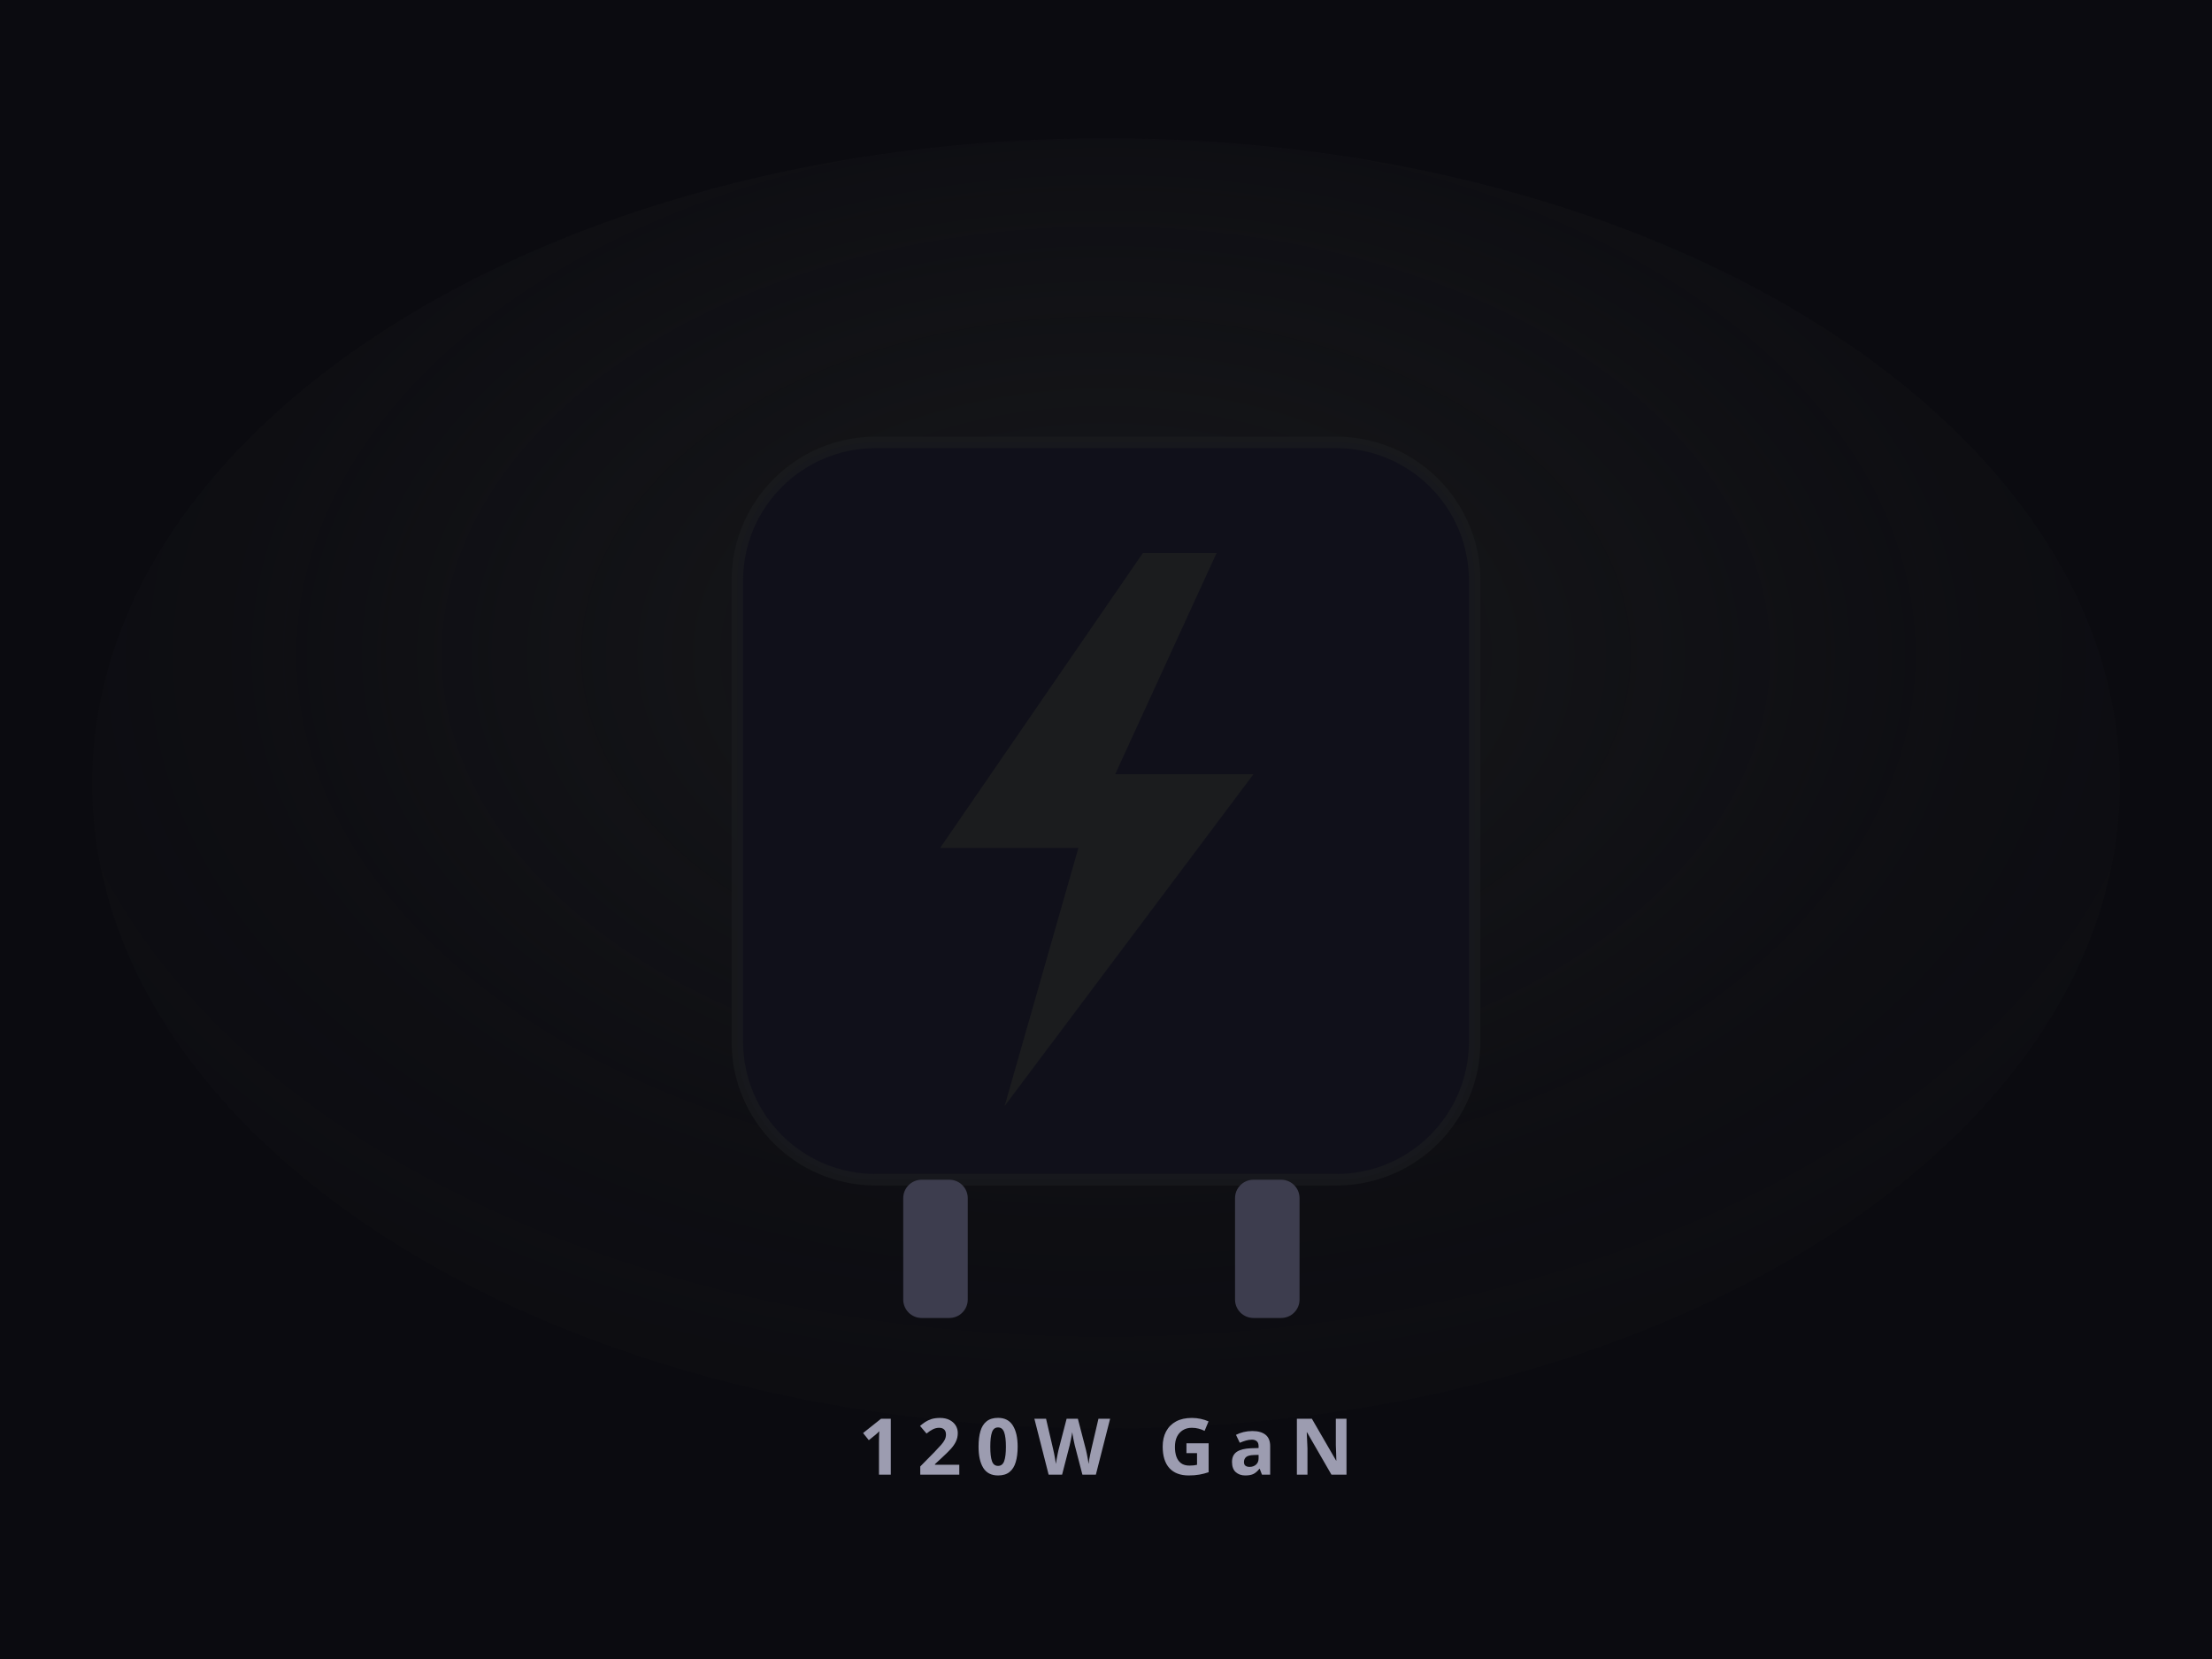
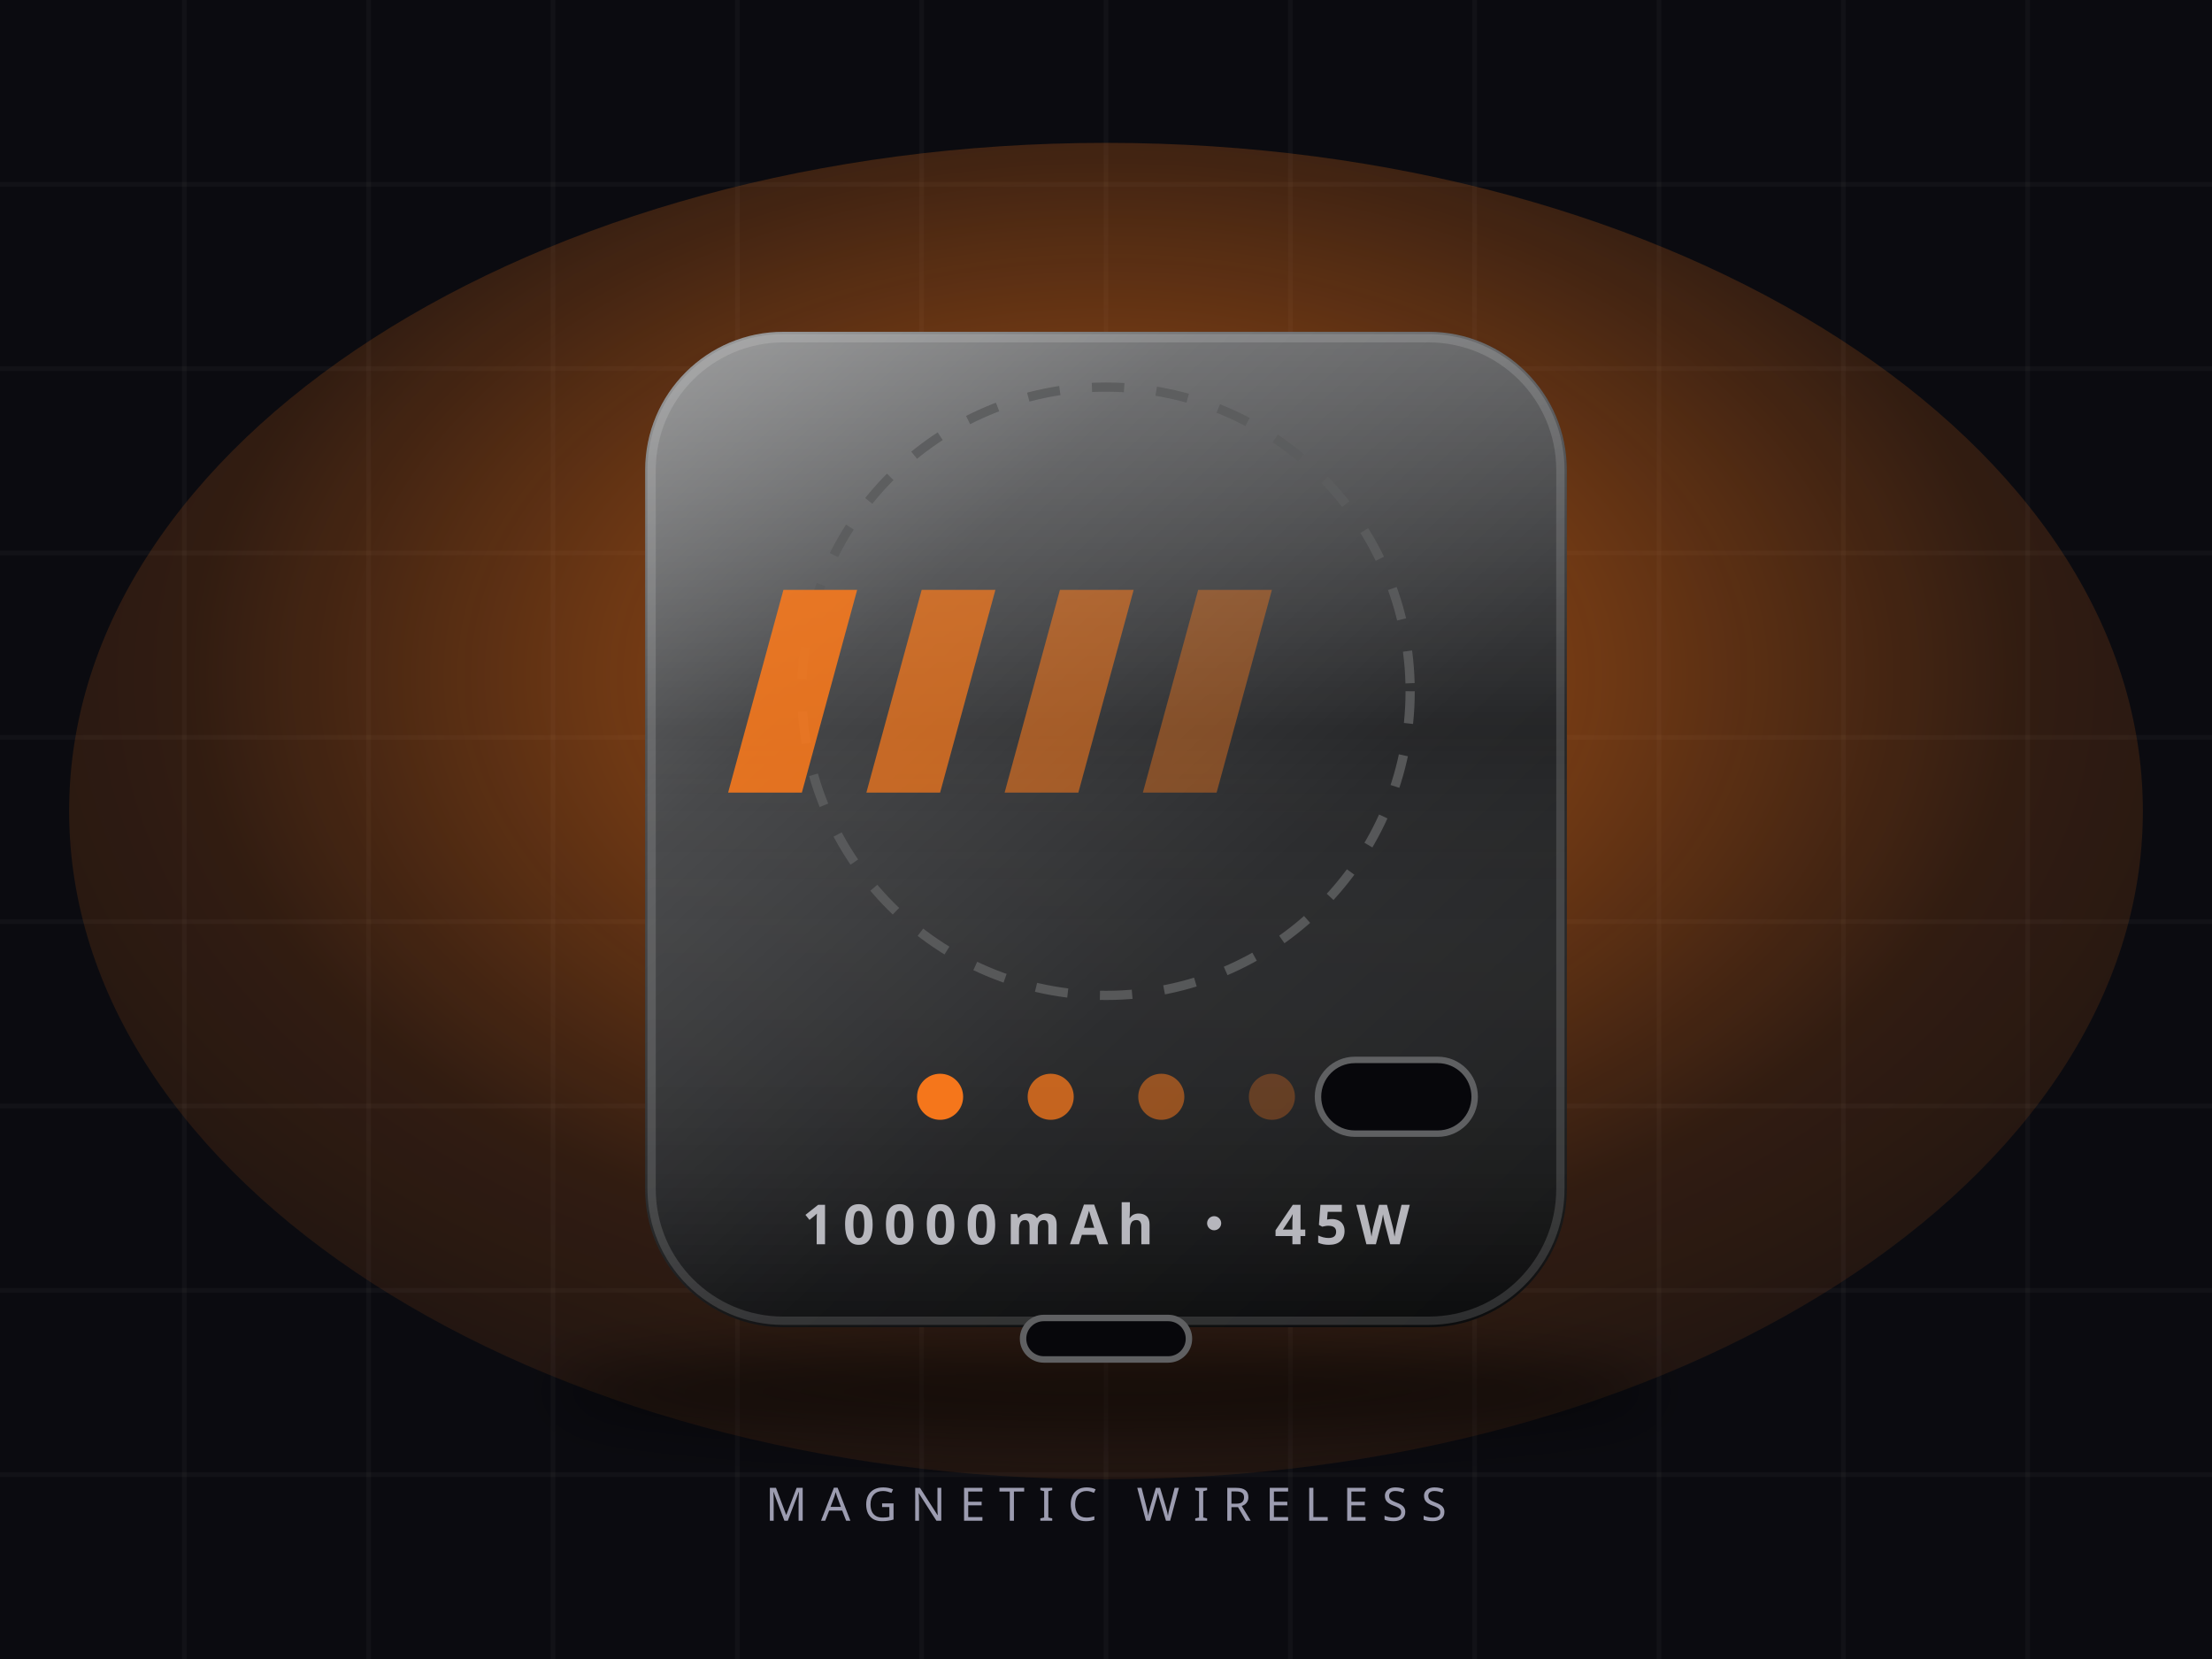
<svg xmlns="http://www.w3.org/2000/svg" viewBox="0 0 480 360" role="img" aria-label="">
  <defs>
-     <radialGradient id="ag" cx="0.5" cy="0.4" r="0.8">
-       <stop offset="0" stop-color="#1b1c1e" stop-opacity="0.75" />
-       <stop offset="0.55" stop-color="#1b1c1e" stop-opacity="0.18" />
-       <stop offset="1" stop-color="#1b1c1e" stop-opacity="0" />
+     <radialGradient id="agpowerbankff7a1a1b1c1eendfield" cx="0.5" cy="0.4" r="0.8">
+       <stop offset="0" stop-color="#ff7a1a" stop-opacity="0.7" />
+       <stop offset="0.55" stop-color="#ff7a1a" stop-opacity="0.16" />
+       <stop offset="1" stop-color="#ff7a1a" stop-opacity="0" />
    </radialGradient>
-     <linearGradient id="al" x1="0" y1="0" x2="1" y2="0">
-       <stop offset="0" stop-color="#1b1c1e" stop-opacity="0" />
-       <stop offset="0.5" stop-color="#1b1c1e" />
-       <stop offset="1" stop-color="#1b1c1e" stop-opacity="0" />
+     <linearGradient id="alpowerbankff7a1a1b1c1eendfield" x1="0" y1="0" x2="1" y2="0">
+       <stop offset="0" stop-color="#ff7a1a" stop-opacity="0" />
+       <stop offset="0.5" stop-color="#ff7a1a" />
+       <stop offset="1" stop-color="#ff7a1a" stop-opacity="0" />
    </linearGradient>
+     <linearGradient id="mbpowerbankff7a1a1b1c1eendfield" x1="0" y1="0" x2="0.85" y2="1">
+       <stop offset="0" stop-color="#767778" />
+       <stop offset="0.3" stop-color="#3b3c3e" />
+       <stop offset="0.65" stop-color="#1b1c1e" />
+       <stop offset="1" stop-color="#101112" />
+     </linearGradient>
+     <linearGradient id="mtpowerbankff7a1a1b1c1eendfield" x1="0" y1="0" x2="0" y2="1">
+       <stop offset="0" stop-color="#ffffff" stop-opacity="0.3" />
+       <stop offset="0.4" stop-color="#ffffff" stop-opacity="0.05" />
+       <stop offset="1" stop-color="#000000" stop-opacity="0.3" />
+     </linearGradient>
+     <radialGradient id="glpowerbankff7a1a1b1c1eendfield" cx="0.38" cy="0.32" r="0.95">
+       <stop offset="0" stop-color="#39414f" />
+       <stop offset="0.4" stop-color="#12151d" />
+       <stop offset="1" stop-color="#04040a" />
+     </radialGradient>
+     <filter id="fzpowerbankff7a1a1b1c1eendfield" x="-60%" y="-60%" width="220%" height="220%">
+       <feGaussianBlur stdDeviation="6" />
+     </filter>
  </defs>
  <rect width="480" height="360" fill="#0b0b10" />
-   <ellipse cx="240" cy="170" rx="220" ry="140" fill="url(#ag)" />
-   <rect x="160" y="96" width="160" height="160" rx="30" fill="#10101a" stroke="#1b1c1e" stroke-opacity="0.7" stroke-width="2.5" />
-   <path d="M248 120 l-44 64 h30 l-16 56 l54 -72 h-30 l22 -48z" fill="#1b1c1e" />
-   <rect x="196" y="256" width="14" height="30" rx="4" fill="#3d3d4e" />
-   <rect x="268" y="256" width="14" height="30" rx="4" fill="#3d3d4e" />
-   <text x="240" y="320" font-family="sans-serif" font-size="17" font-weight="700" fill="#9c9cb0" text-anchor="middle" letter-spacing="3">120W GaN</text>
+   <path d="M40 0 V360" stroke="#ffffff" stroke-opacity="0.03" />
+   <path d="M80 0 V360" stroke="#ffffff" stroke-opacity="0.03" />
+   <path d="M120 0 V360" stroke="#ffffff" stroke-opacity="0.03" />
+   <path d="M160 0 V360" stroke="#ffffff" stroke-opacity="0.03" />
+   <path d="M200 0 V360" stroke="#ffffff" stroke-opacity="0.03" />
+   <path d="M240 0 V360" stroke="#ffffff" stroke-opacity="0.03" />
+   <path d="M280 0 V360" stroke="#ffffff" stroke-opacity="0.03" />
+   <path d="M320 0 V360" stroke="#ffffff" stroke-opacity="0.03" />
+   <path d="M360 0 V360" stroke="#ffffff" stroke-opacity="0.03" />
+   <path d="M400 0 V360" stroke="#ffffff" stroke-opacity="0.03" />
+   <path d="M440 0 V360" stroke="#ffffff" stroke-opacity="0.03" />
+   <path d="M0 40 H480" stroke="#ffffff" stroke-opacity="0.03" />
+   <path d="M0 80 H480" stroke="#ffffff" stroke-opacity="0.03" />
+   <path d="M0 120 H480" stroke="#ffffff" stroke-opacity="0.03" />
+   <path d="M0 160 H480" stroke="#ffffff" stroke-opacity="0.03" />
+   <path d="M0 200 H480" stroke="#ffffff" stroke-opacity="0.03" />
+   <path d="M0 240 H480" stroke="#ffffff" stroke-opacity="0.03" />
+   <path d="M0 280 H480" stroke="#ffffff" stroke-opacity="0.03" />
+   <path d="M0 320 H480" stroke="#ffffff" stroke-opacity="0.03" />
+   <ellipse cx="240" cy="176" rx="225" ry="145" fill="url(#agpowerbankff7a1a1b1c1eendfield)" />
+   <ellipse cx="240" cy="302" rx="120" ry="10" fill="#000" opacity="0.45" filter="url(#fzpowerbankff7a1a1b1c1eendfield)" />
+   <rect x="140" y="72" width="200" height="216" rx="30" fill="url(#mbpowerbankff7a1a1b1c1eendfield)" />
+   <rect x="140" y="72" width="200" height="216" rx="30" fill="url(#mtpowerbankff7a1a1b1c1eendfield)" />
+   <rect x="141.4" y="73.4" width="197.2" height="213.2" rx="28.6" fill="none" stroke="#ffffff" stroke-opacity="0.14" stroke-width="1.8" />
+   <circle cx="240" cy="150" r="66" fill="none" stroke="#5b5c5d" stroke-width="2" stroke-dasharray="7 7" opacity="0.9" />
+   <path d="M170 128 l16 0 l-12 44 l-16 0 z" fill="#ff7a1a" opacity="0.85" />
+   <path d="M200 128 l16 0 l-12 44 l-16 0 z" fill="#ff7a1a" opacity="0.70" />
+   <path d="M230 128 l16 0 l-12 44 l-16 0 z" fill="#ff7a1a" opacity="0.55" />
+   <path d="M260 128 l16 0 l-12 44 l-16 0 z" fill="#ff7a1a" opacity="0.40" />
+   <circle cx="204" cy="238" r="5" fill="#ff7a1a" opacity="0.95" />
+   <circle cx="228" cy="238" r="5" fill="#ff7a1a" opacity="0.73" />
+   <circle cx="252" cy="238" r="5" fill="#ff7a1a" opacity="0.51" />
+   <circle cx="276" cy="238" r="5" fill="#ff7a1a" opacity="0.29" />
+   <rect x="286" y="230" width="34" height="16" rx="8" fill="#07070b" stroke="#5f6062" stroke-width="1.4" />
+   <rect x="222" y="286" width="36" height="9" rx="4.5" fill="#07070b" stroke="#5f6062" stroke-width="1.4" />
+   <text x="240" y="270" font-family="sans-serif" font-size="12" font-weight="800" fill="#e9e9f2" opacity="0.75" text-anchor="middle" letter-spacing="2">10000mAh ・ 45W</text>
+   <text x="240" y="330" font-family="sans-serif" font-size="10" fill="#9c9cb0" text-anchor="middle" letter-spacing="3">MAGNETIC WIRELESS</text>
</svg>
